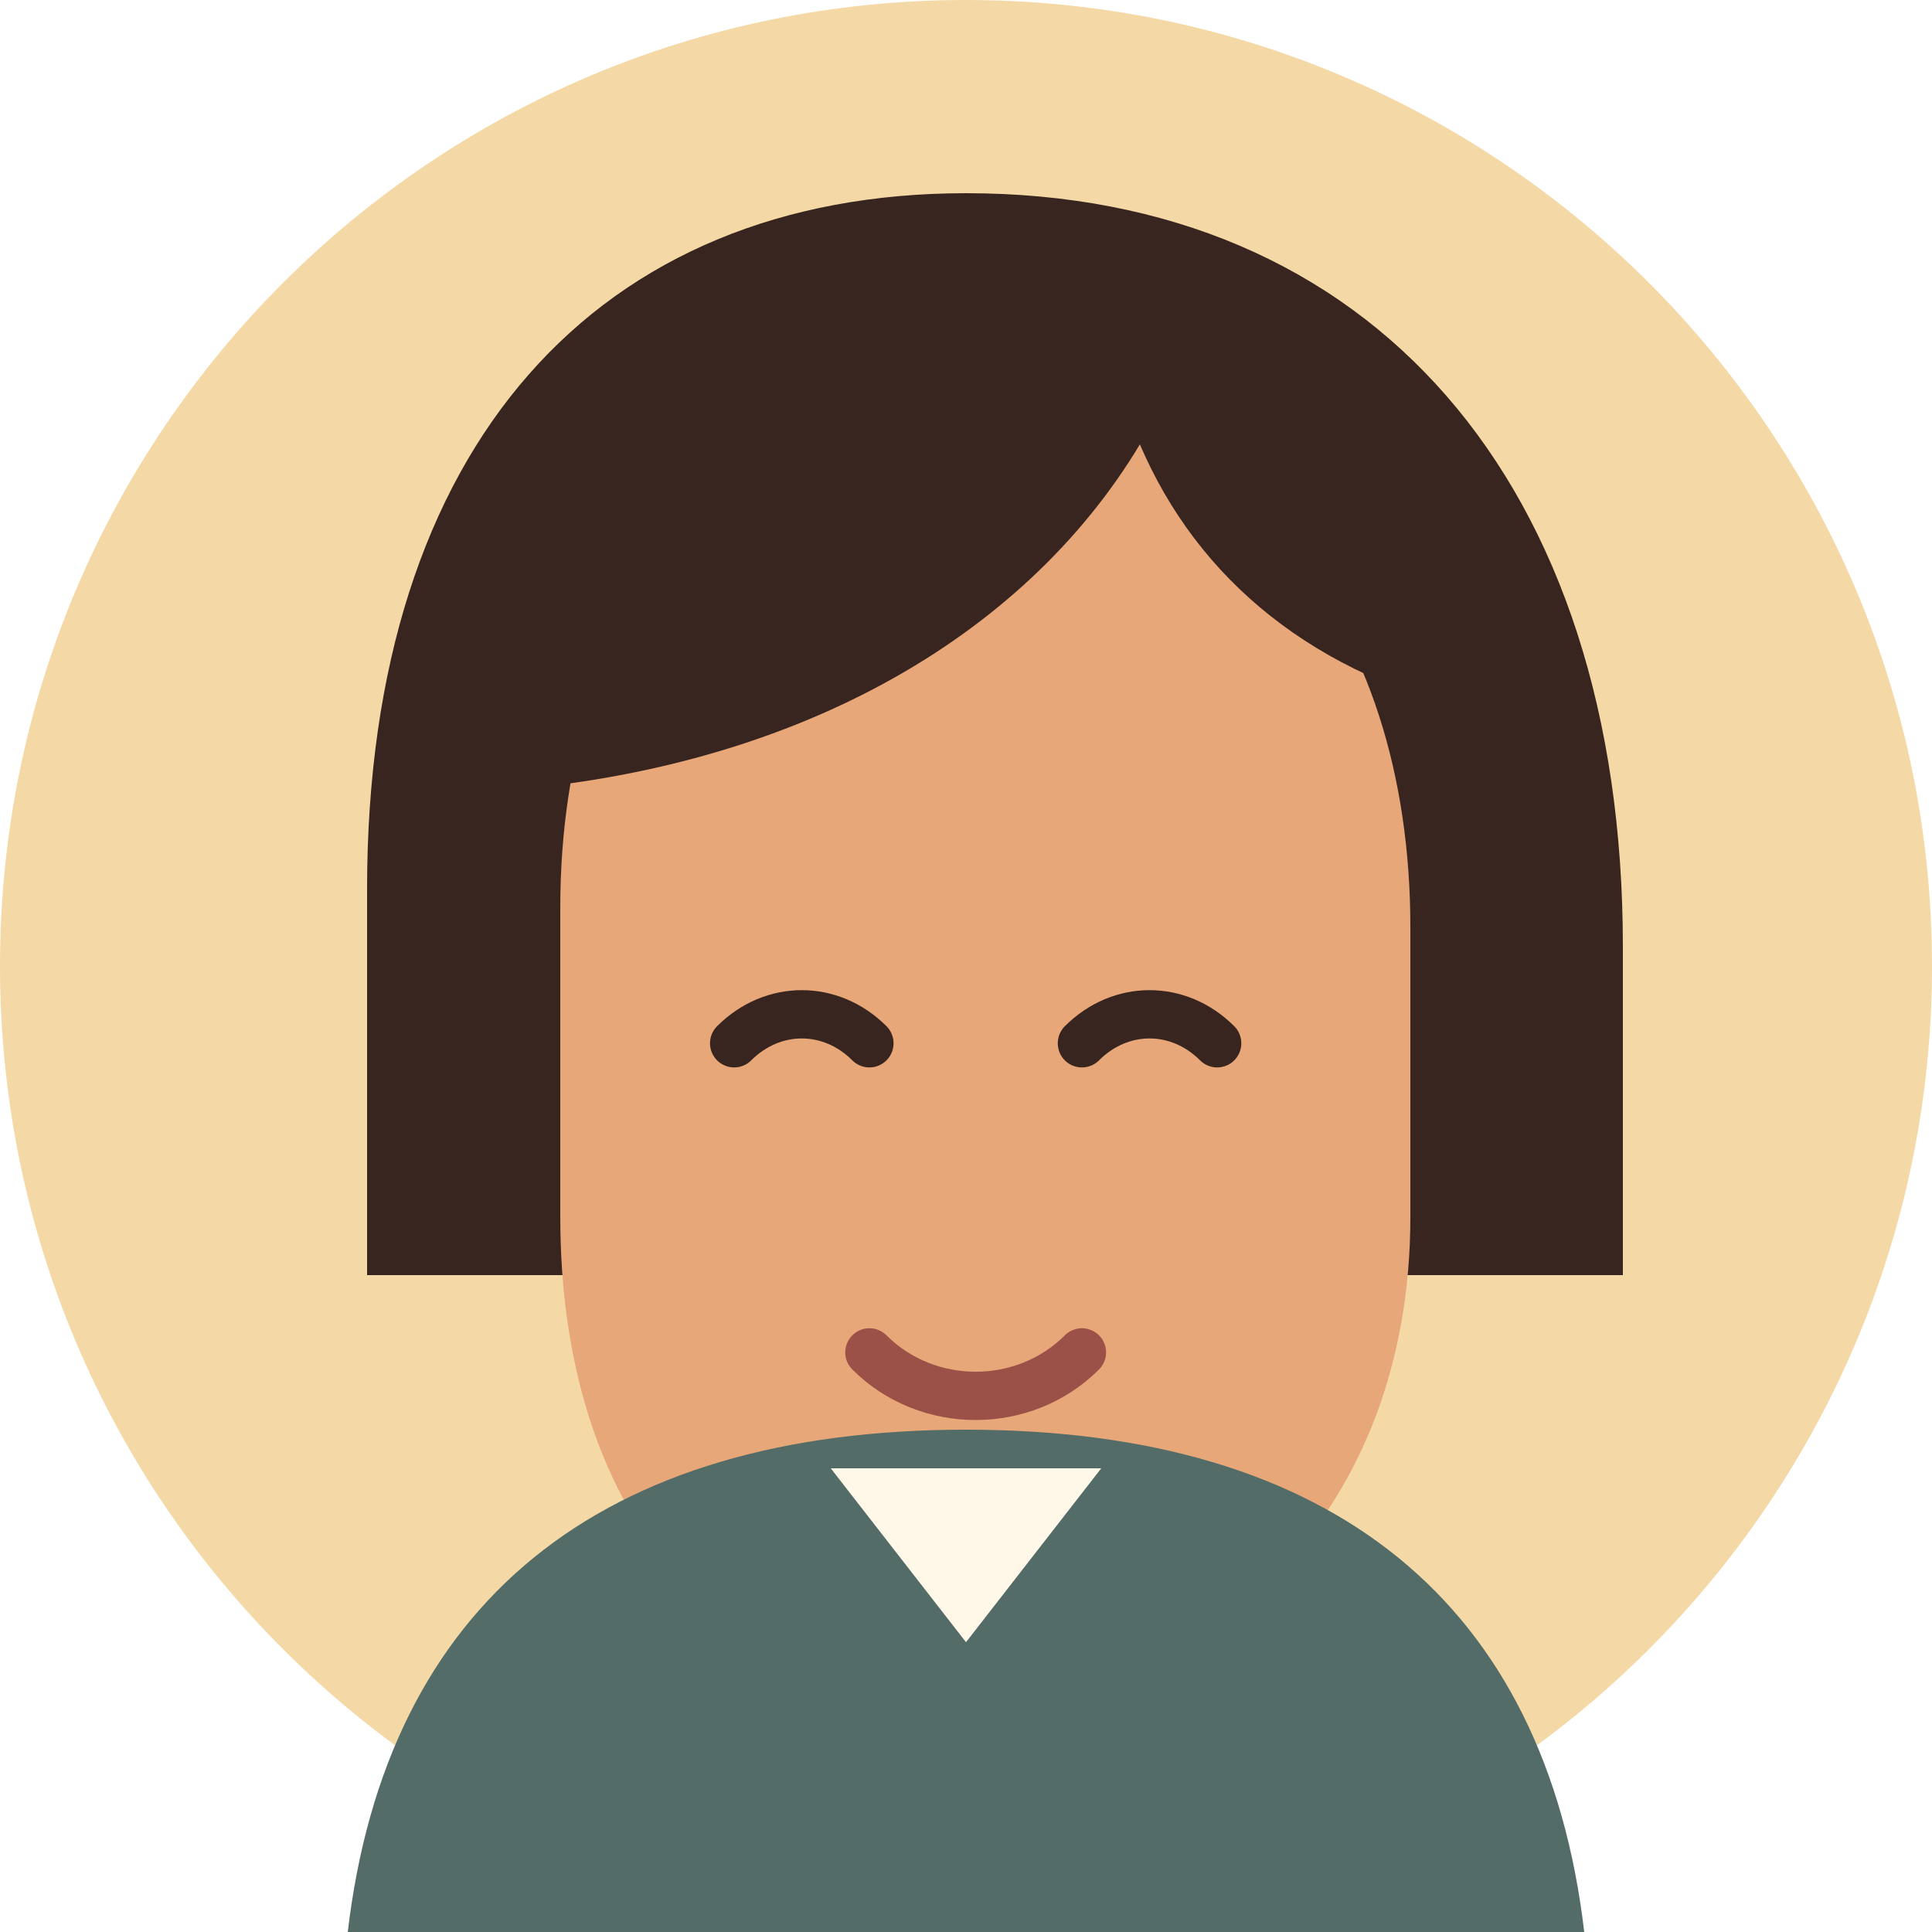
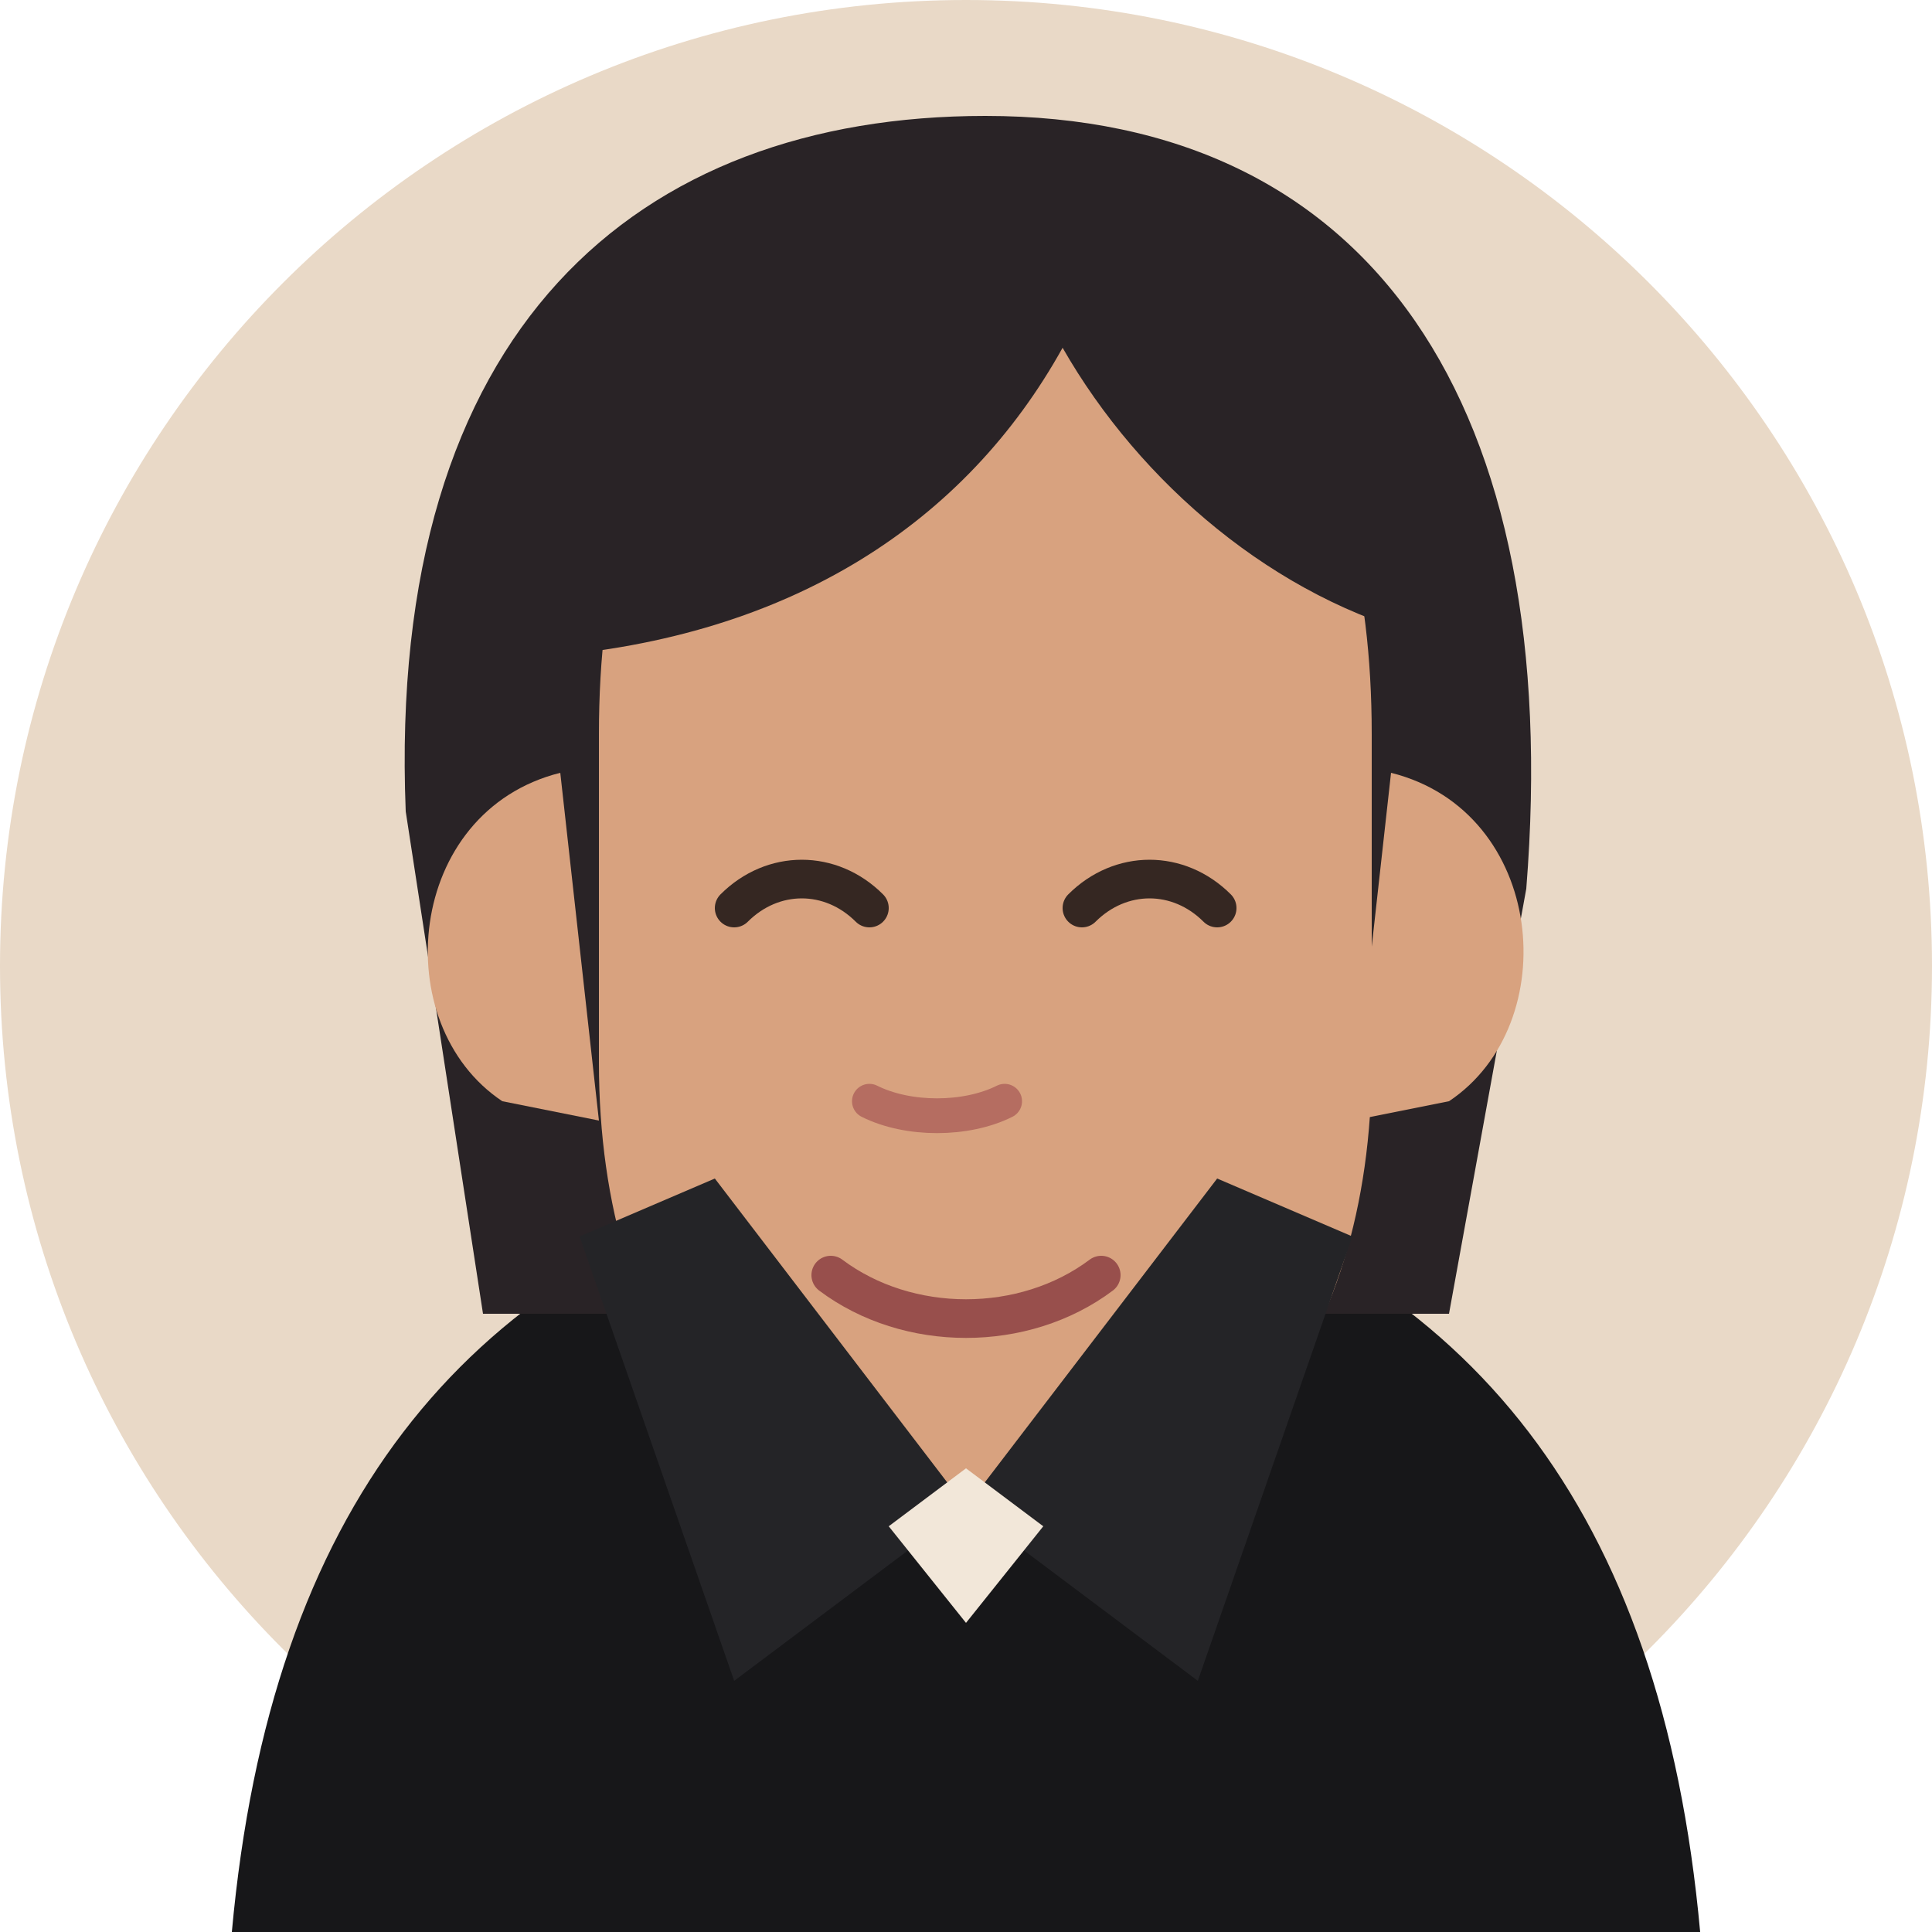
<svg xmlns="http://www.w3.org/2000/svg" viewBox="0 0 100 100" fill="none">
-   <rect width="100" height="100" rx="50" fill="#F4D9A6" />
-   <path d="M19 46c0-23 12-36 31-36 21 0 34 15 34 39v17H19V46Z" fill="#38251F" />
-   <path d="M29 47c0-16 9-26 21-26 14 0 23 11 23 27v15c0 15-10 25-23 25S29 78 29 63V47Z" fill="#E8A779" />
-   <path d="M25 47c2-18 12-29 28-29 12 0 20 7 24 19-9-2-15-7-18-14-6 10-18 17-34 18v6Z" fill="#38251F" />
-   <path d="M38 54c2-2 5-2 7 0M56 54c2-2 5-2 7 0" stroke="#38251F" stroke-width="2.5" stroke-linecap="round" />
-   <path d="M45 70c3 3 8 3 11 0" stroke="#9B5147" stroke-width="2.5" stroke-linecap="round" />
-   <path d="M18 100c2-17 13-26 32-26s30 9 32 26H18Z" fill="#536C68" />
-   <path d="m43 76 7 9 7-9" fill="#FFF8E9" />
+   <rect width="100" height="100" rx="50" fill="#E9D9C7" />
+   <path d="M12 100c2-22 12-34 29-39h18c17 5 27 17 29 39H12Z" fill="#171719" />
+   <path d="m37 61 13 17 13-17-5-11H42l-5 11Z" fill="#D8A27F" />
+   <path d="M21 42C20 17 33 6 51 6c20 0 30 15 28 40l-4 22H25l-4-26Z" fill="#292326" />
+   <path d="M31 38c0-16 7-25 20-25s20 9 20 25v17c0 15-8 25-20 25S31 70 31 55V38Z" fill="#D8A27F" />
+   <path d="M29 39c-2-20 6-30 23-30 12 0 21 8 22 24-8-2-15-8-19-15-5 9-14 15-27 16l1 5Z" fill="#292326" />
+   <path d="M29 40c-8 2-9 13-3 17l5 1-2-18Zm43 0c8 2 9 13 3 17l-5 1 2-18Z" fill="#D8A27F" />
+   <path d="M38 47c2-2 5-2 7 0m11 0c2-2 5-2 7 0" stroke="#352722" stroke-width="2" stroke-linecap="round" />
+   <path d="M45 57c2 1 5 1 7 0" stroke="#B56D61" stroke-width="1.8" stroke-linecap="round" />
+   <path d="M43 66c4 3 10 3 14 0" stroke="#984F4C" stroke-width="2" stroke-linecap="round" />
+   <path d="m37 61 13 17-12 9-8-23 7-3Zm26 0L50 78l12 9 8-23-7-3Z" fill="#242427" />
+   <path d="m46 79 4 5 4-5-4-3-4 3Z" fill="#F2E7D9" />
</svg>
